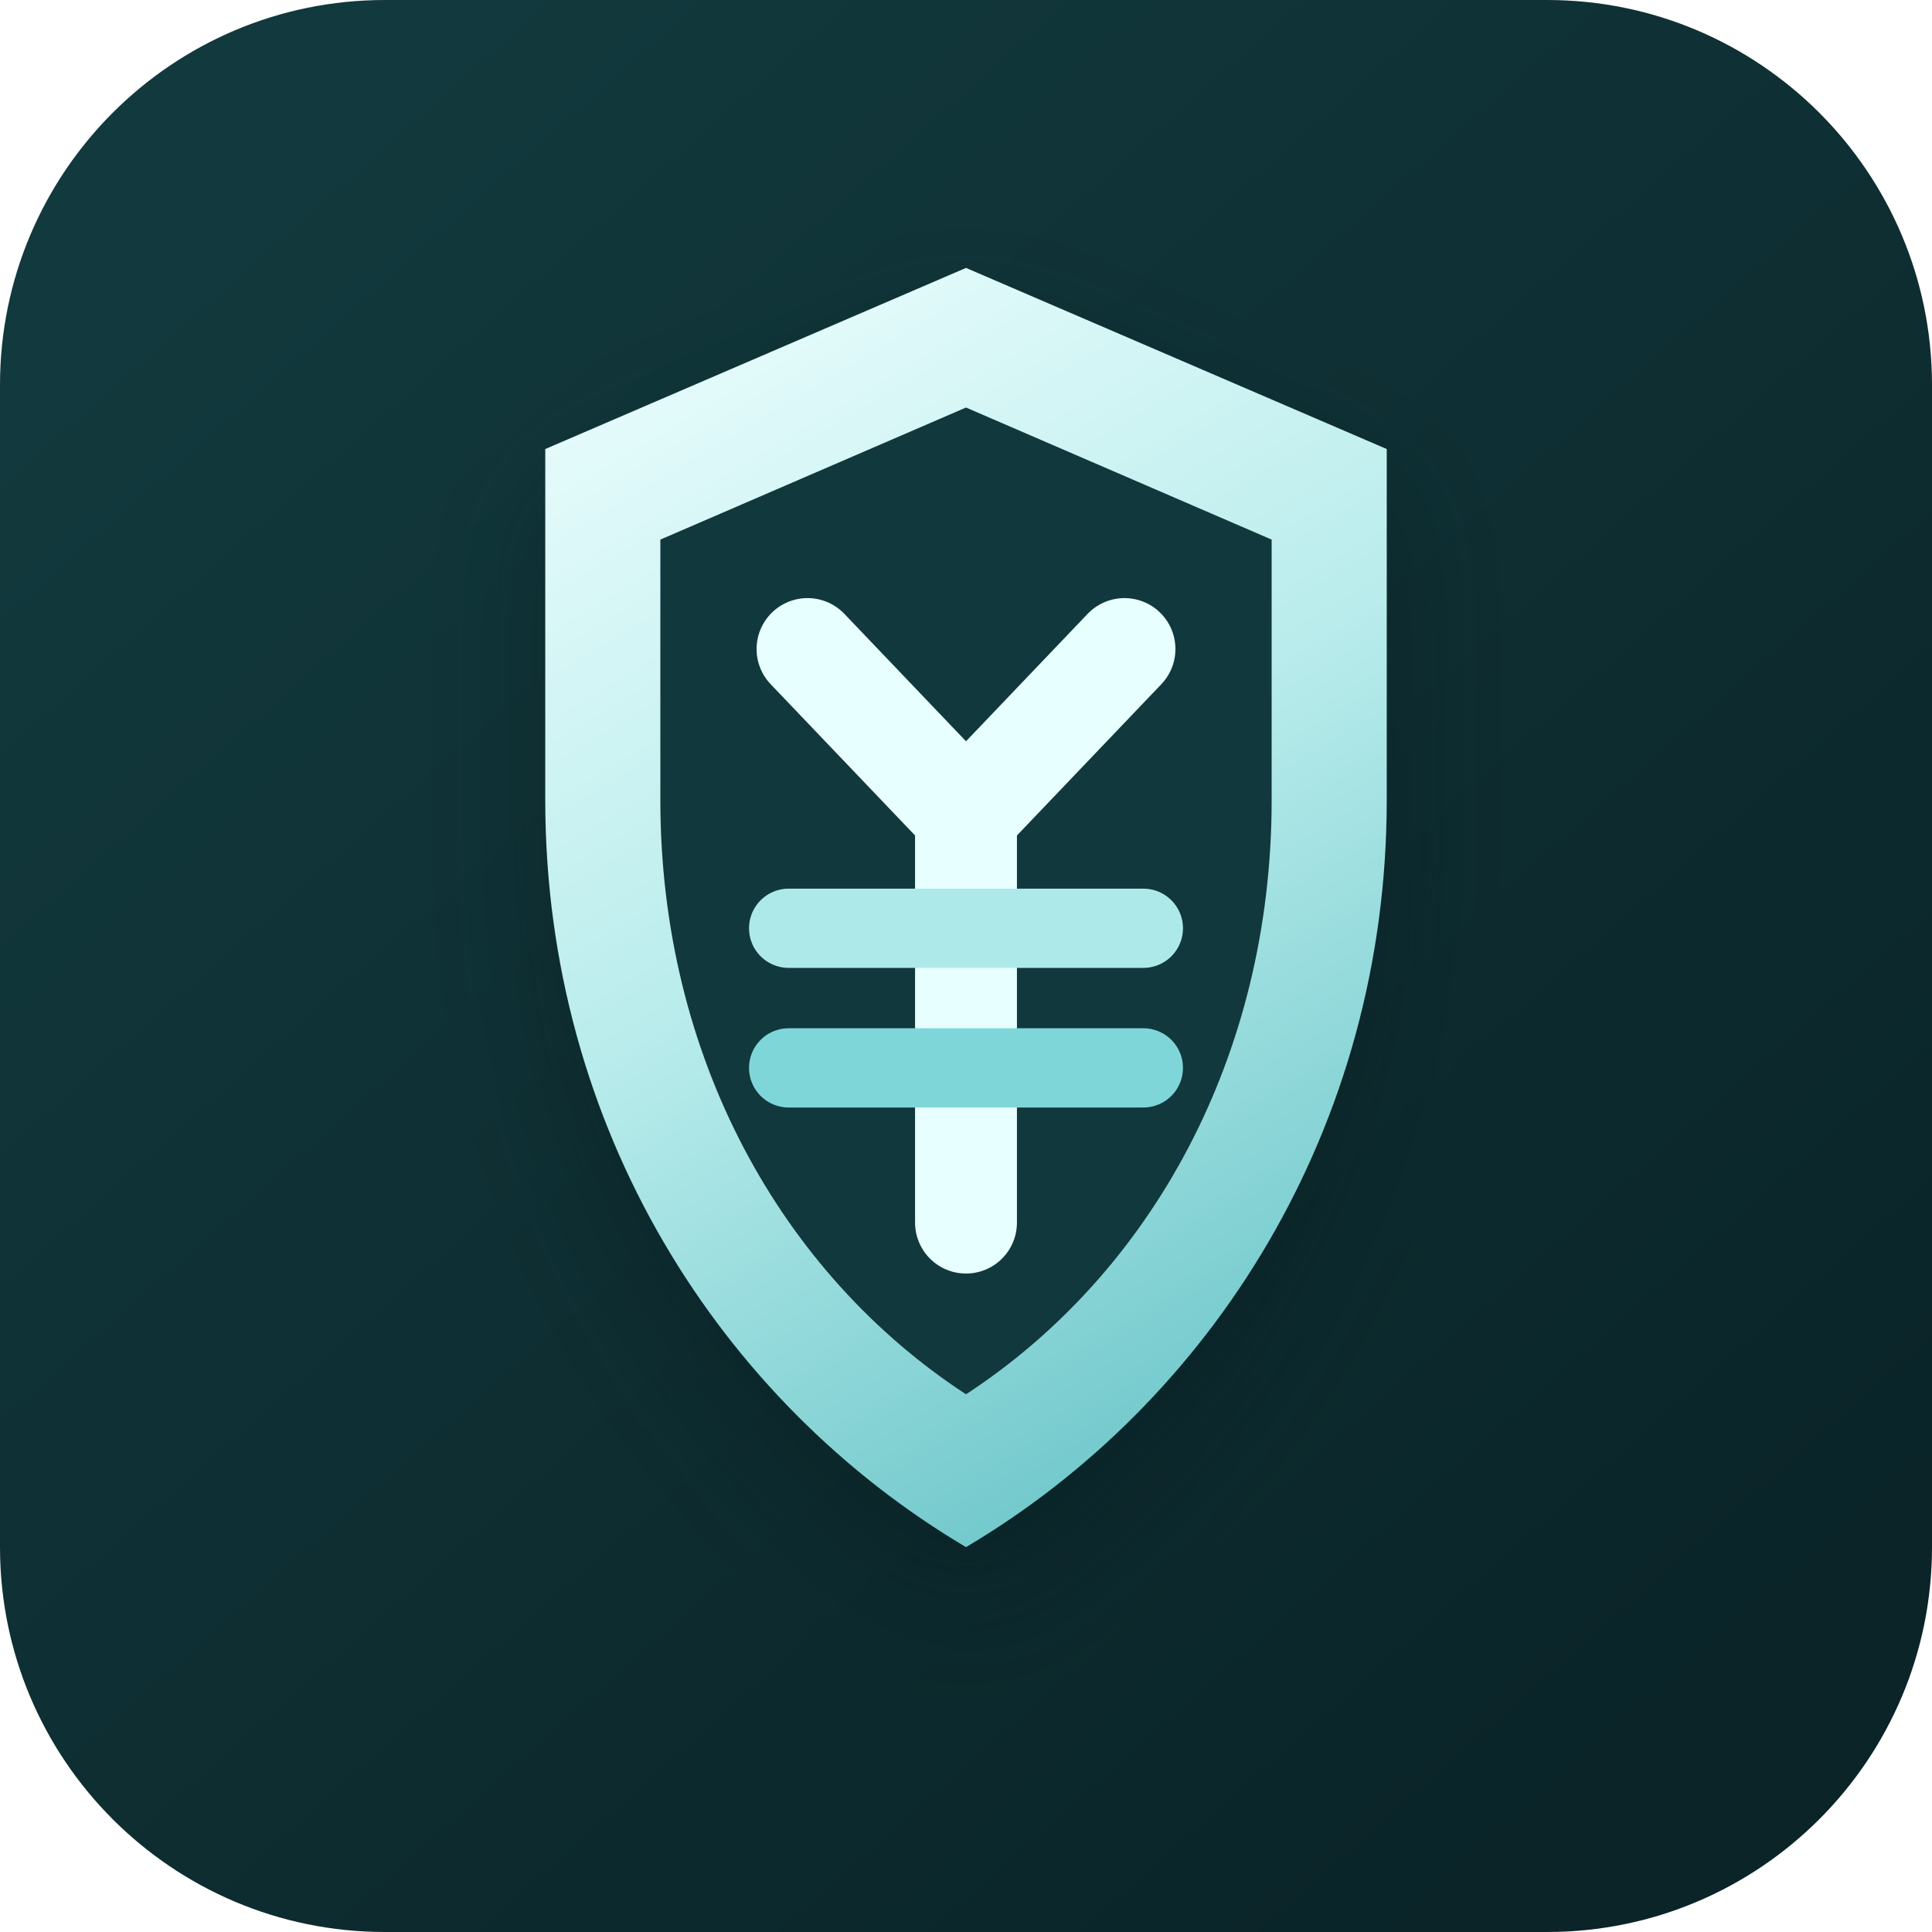
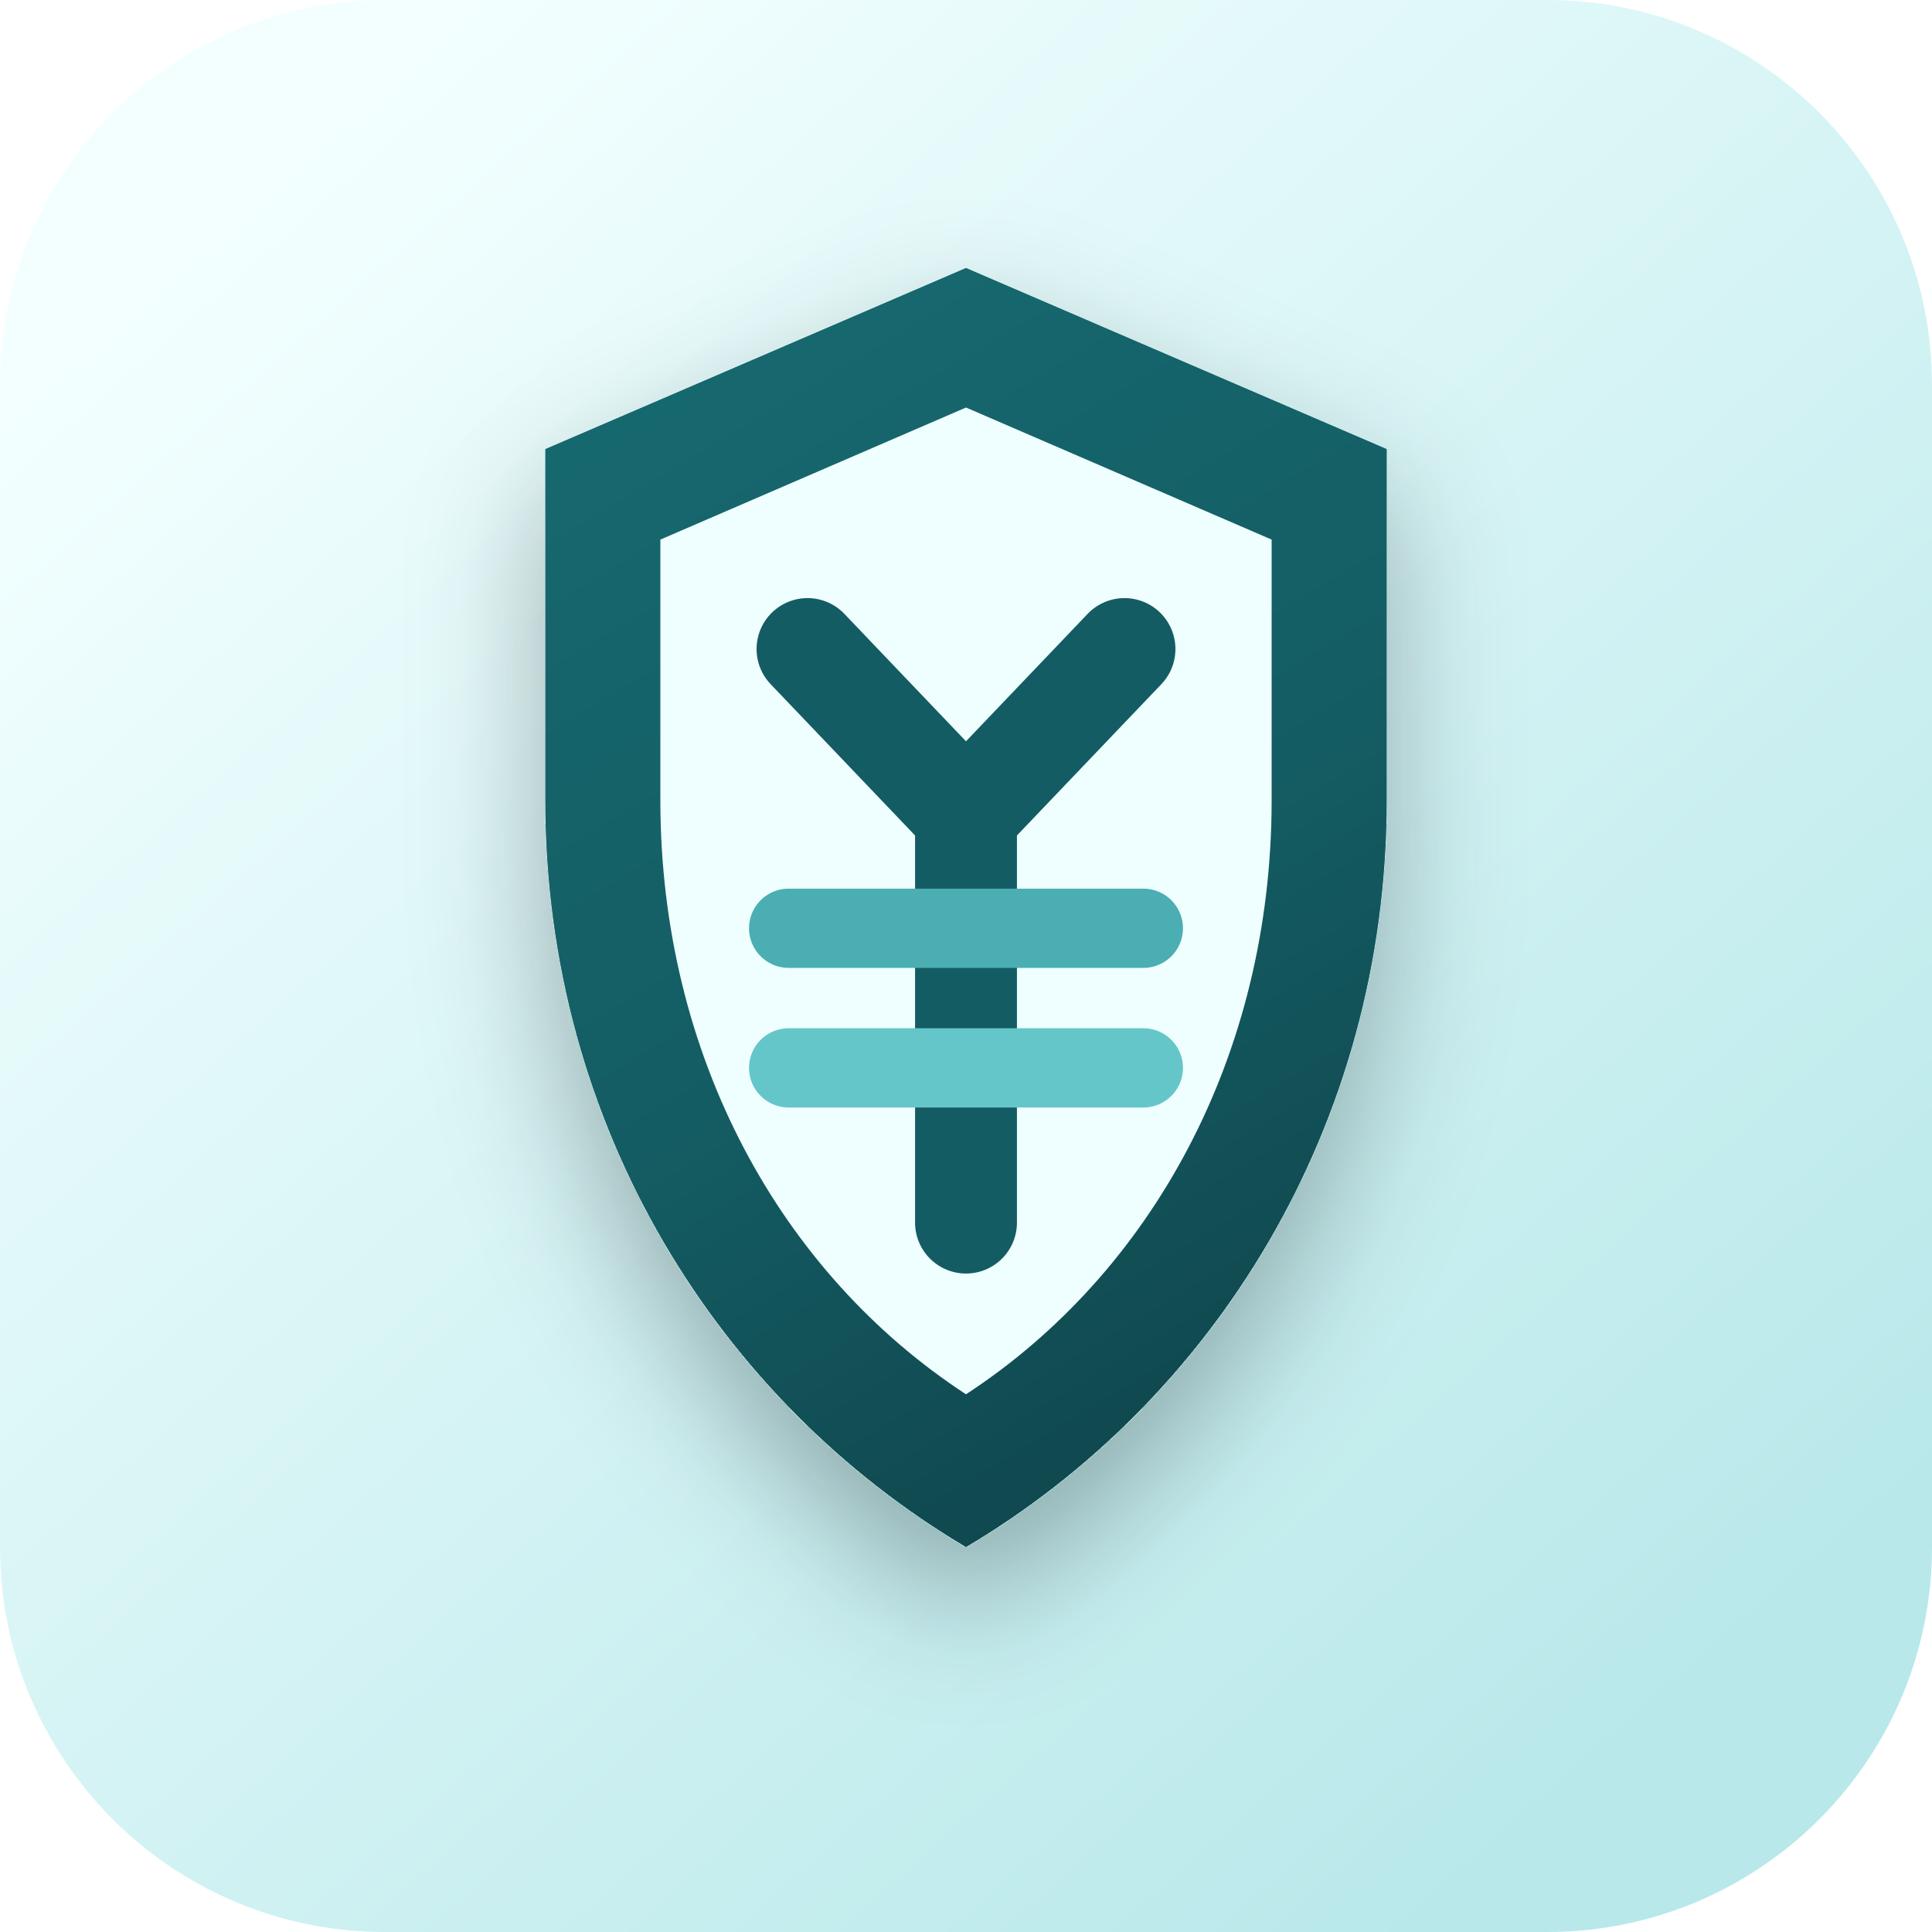
<svg xmlns="http://www.w3.org/2000/svg" width="1024" height="1024" viewBox="0 0 1024 1024" fill="none">
  <defs>
    <linearGradient id="bg" x1="144" y1="96" x2="880" y2="928" gradientUnits="userSpaceOnUse">
-       <stop stop-color="#12393D" />
-       <stop offset="1" stop-color="#0A2428" />
+       <stop stop-color="#F3FFFF" />
+       <stop offset="1" stop-color="#B8E8EA" />
    </linearGradient>
    <linearGradient id="shield" x1="300" y1="132" x2="724" y2="842" gradientUnits="userSpaceOnUse">
-       <stop stop-color="#F1FFFF" />
-       <stop offset="0.46" stop-color="#B9ECEC" />
-       <stop offset="1" stop-color="#58BCC0" />
+       <stop stop-color="#176B72" />
+       <stop offset="0.52" stop-color="#145C63" />
+       <stop offset="1" stop-color="#0E3F45" />
    </linearGradient>
    <filter id="shadow" x="166" y="92" width="692" height="824" filterUnits="userSpaceOnUse" color-interpolation-filters="sRGB">
      <feFlood flood-opacity="0" result="BackgroundImageFix" />
      <feColorMatrix in="SourceAlpha" type="matrix" values="0 0 0 0 0 0 0 0 0 0 0 0 0 0 0 0 0 0 127 0" result="hardAlpha" />
      <feOffset dy="30" />
      <feGaussianBlur stdDeviation="34" />
      <feComposite in2="hardAlpha" operator="out" />
      <feColorMatrix type="matrix" values="0 0 0 0 0.02 0 0 0 0 0.08 0 0 0 0 0.09 0 0 0 0.32 0" />
      <feBlend mode="normal" in2="BackgroundImageFix" result="effect1_dropShadow" />
      <feBlend mode="normal" in="SourceGraphic" in2="effect1_dropShadow" result="shape" />
    </filter>
  </defs>
  <rect width="1024" height="1024" rx="204" fill="url(#bg)" />
  <g filter="url(#shadow)">
    <path d="M512 142L735 238V424C735 598 642 743 512 820C382 743 289 598 289 424V238L512 142Z" fill="url(#shield)" />
-     <path d="M512 216L674 286V424C674 560 610 675 512 739C414 675 350 560 350 424V286L512 216Z" fill="#11383D" />
-     <path d="M428 344L512 432L596 344" stroke="#E8FFFF" stroke-width="54" stroke-linecap="round" stroke-linejoin="round" />
-     <path d="M512 432V648" stroke="#E8FFFF" stroke-width="54" stroke-linecap="round" />
-     <path d="M418 492H606" stroke="#AEE9EA" stroke-width="42" stroke-linecap="round" />
-     <path d="M418 566H606" stroke="#7FD6D8" stroke-width="42" stroke-linecap="round" />
+     <path d="M512 216L674 286V424C674 560 610 675 512 739C414 675 350 560 350 424V286L512 216Z" fill="#EFFFFF" />
+     <path d="M428 344L512 432L596 344" stroke="#145C63" stroke-width="54" stroke-linecap="round" stroke-linejoin="round" />
+     <path d="M512 432V648" stroke="#145C63" stroke-width="54" stroke-linecap="round" />
+     <path d="M418 492H606" stroke="#4BAEB3" stroke-width="42" stroke-linecap="round" />
+     <path d="M418 566H606" stroke="#65C6CA" stroke-width="42" stroke-linecap="round" />
  </g>
</svg>
